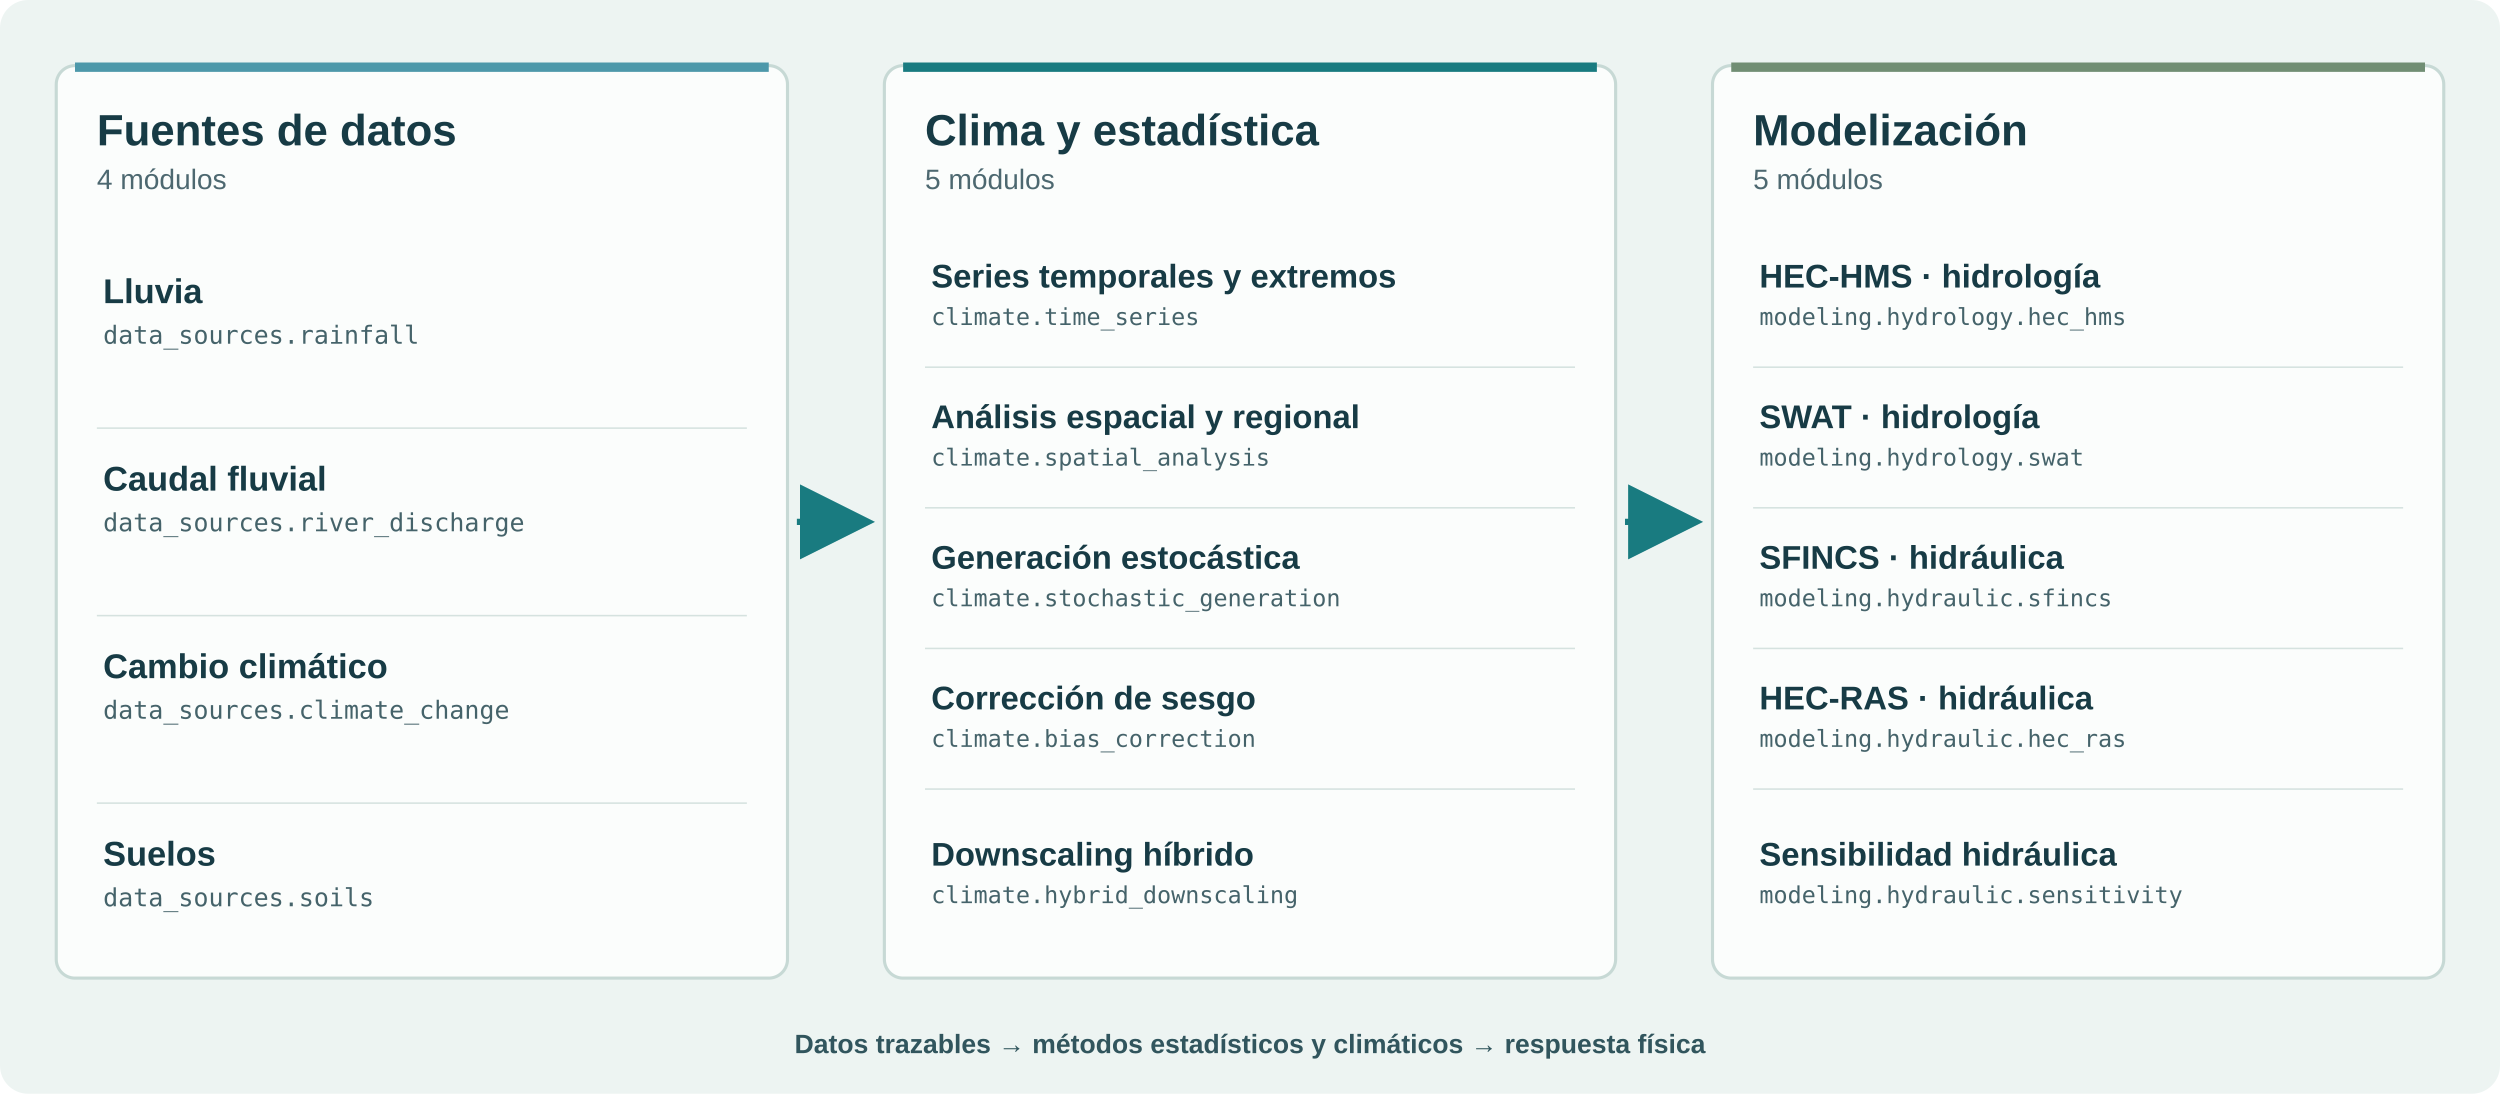
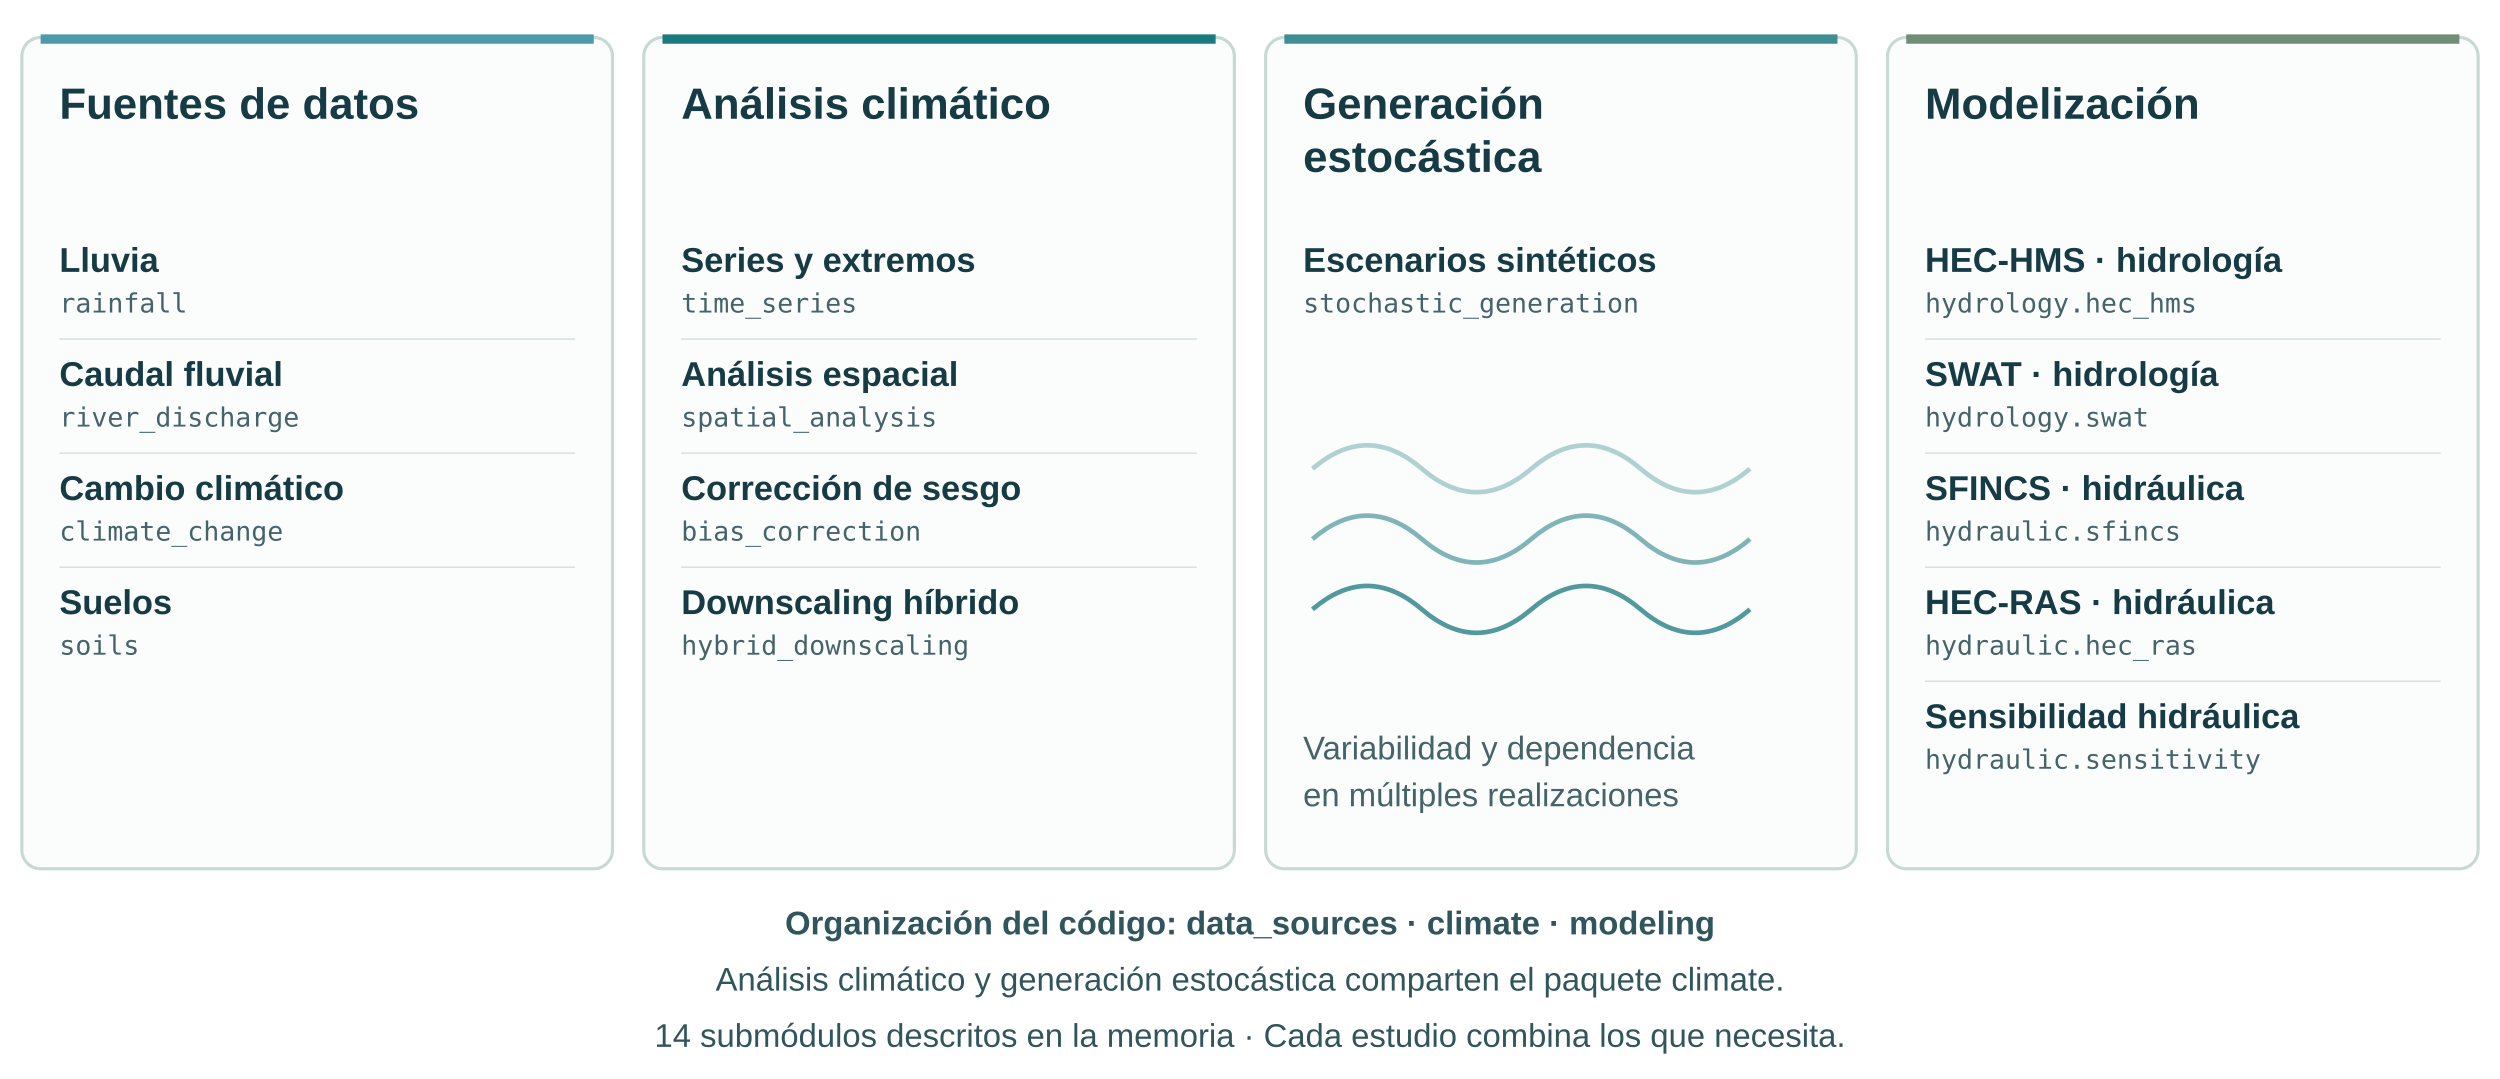
- <svg xmlns="http://www.w3.org/2000/svg" viewBox="0 0 1600 700" role="img" aria-labelledby="title desc">
-   <defs>
-     <marker id="flow-arrow" markerWidth="12" markerHeight="12" refX="10" refY="6" orient="auto">
-       <path d="M0 0L12 6 0 12z" fill="#197b80" />
-     </marker>
-   </defs>
-   <rect width="1600" height="700" rx="18" fill="#edf4f2" />
-   <g font-family="Avenir Next,Segoe UI,Arial,sans-serif">
-     <rect x="36" y="42" width="468" height="584" rx="12" fill="#fbfdfc" stroke="#c7d9d5" stroke-width="2" />
-     <path d="M48 43h444" stroke="#4d98aa" stroke-width="6" />
-     <text x="62" y="93" fill="#173b45" font-size="28" font-weight="750">Fuentes de datos</text>
-     <text x="62" y="121" fill="#4d6870" font-size="18">4 módulos</text>
-     <g fill="#173b45" font-size="22" font-weight="650">
-       <text x="66" y="194">Lluvia</text>
-       <text x="66" y="314">Caudal fluvial</text>
-       <text x="66" y="434">Cambio climático</text>
-       <text x="66" y="554">Suelos</text>
-     </g>
-     <g fill="#45636a" font-family="SFMono-Regular,Consolas,monospace" font-size="16">
-       <text x="66" y="220">data_sources.rainfall</text>
-       <text x="66" y="340">data_sources.river_discharge</text>
-       <text x="66" y="460">data_sources.climate_change</text>
-       <text x="66" y="580">data_sources.soils</text>
-     </g>
-     <g stroke="#d5e2df" stroke-width="1">
-       <path d="M62 274h416M62 394h416M62 514h416" />
-     </g>
+ <svg xmlns="http://www.w3.org/2000/svg" viewBox="0 0 1600 690" role="img" aria-labelledby="title" font-family="Avenir Next,Segoe UI,Arial,sans-serif">
+   <rect x="14" y="24" width="378" height="532" rx="12" fill="#fbfdfc" stroke="#c7d9d5" stroke-width="2" />
+   <path d="M26 25h354" stroke="#4c9aaa" stroke-width="6" />
+   <text x="38" y="76" font-size="28" font-weight="750" fill="#173b45">Fuentes de datos</text>
+   <text x="38" y="174" font-size="22" font-weight="650" fill="#173b45">Lluvia</text>
+   <text x="38" y="200" font-family="SFMono-Regular,Consolas,monospace" font-size="17" fill="#45636a">rainfall</text>
+   <path d="M38 217h330" stroke="#d5e2df" />
+   <text x="38" y="247" font-size="22" font-weight="650" fill="#173b45">Caudal fluvial</text>
+   <text x="38" y="273" font-family="SFMono-Regular,Consolas,monospace" font-size="17" fill="#45636a">river_discharge</text>
+   <path d="M38 290h330" stroke="#d5e2df" />
+   <text x="38" y="320" font-size="22" font-weight="650" fill="#173b45">Cambio climático</text>
+   <text x="38" y="346" font-family="SFMono-Regular,Consolas,monospace" font-size="17" fill="#45636a">climate_change</text>
+   <path d="M38 363h330" stroke="#d5e2df" />
+   <text x="38" y="393" font-size="22" font-weight="650" fill="#173b45">Suelos</text>
+   <text x="38" y="419" font-family="SFMono-Regular,Consolas,monospace" font-size="17" fill="#45636a">soils</text>
+   <rect x="412" y="24" width="378" height="532" rx="12" fill="#fbfdfc" stroke="#c7d9d5" stroke-width="2" />
+   <path d="M424 25h354" stroke="#197b80" stroke-width="6" />
+   <text x="436" y="76" font-size="28" font-weight="750" fill="#173b45">Análisis climático</text>
+   <text x="436" y="174" font-size="22" font-weight="650" fill="#173b45">Series y extremos</text>
+   <text x="436" y="200" font-family="SFMono-Regular,Consolas,monospace" font-size="17" fill="#45636a">time_series</text>
+   <path d="M436 217h330" stroke="#d5e2df" />
+   <text x="436" y="247" font-size="22" font-weight="650" fill="#173b45">Análisis espacial</text>
+   <text x="436" y="273" font-family="SFMono-Regular,Consolas,monospace" font-size="17" fill="#45636a">spatial_analysis</text>
+   <path d="M436 290h330" stroke="#d5e2df" />
+   <text x="436" y="320" font-size="22" font-weight="650" fill="#173b45">Corrección de sesgo</text>
+   <text x="436" y="346" font-family="SFMono-Regular,Consolas,monospace" font-size="17" fill="#45636a">bias_correction</text>
+   <path d="M436 363h330" stroke="#d5e2df" />
+   <text x="436" y="393" font-size="22" font-weight="650" fill="#173b45">Downscaling híbrido</text>
+   <text x="436" y="419" font-family="SFMono-Regular,Consolas,monospace" font-size="17" fill="#45636a">hybrid_downscaling</text>
+   <rect x="810" y="24" width="378" height="532" rx="12" fill="#fbfdfc" stroke="#c7d9d5" stroke-width="2" />
+   <path d="M822 25h354" stroke="#3f8e93" stroke-width="6" />
+   <text x="834" y="76" font-size="28" font-weight="750" fill="#173b45">Generación</text>
+   <text x="834" y="110" font-size="28" font-weight="750" fill="#173b45">estocástica</text>
+   <text x="834" y="174" font-size="22" font-weight="650" fill="#173b45">Escenarios sintéticos</text>
+   <text x="834" y="200" font-family="SFMono-Regular,Consolas,monospace" font-size="17" fill="#45636a">stochastic_generation</text>
+   <g fill="none" stroke="#3f8e93" stroke-width="3">
+     <path d="M840 300q35 -30 70 0t70 0t70 0t70 0" opacity="0.4" />
+     <path d="M840 345q35 -30 70 0t70 0t70 0t70 0" opacity="0.65" />
+     <path d="M840 390q35 -30 70 0t70 0t70 0t70 0" opacity="0.9" />
  </g>
-   <g font-family="Avenir Next,Segoe UI,Arial,sans-serif">
-     <rect x="566" y="42" width="468" height="584" rx="12" fill="#fbfdfc" stroke="#c7d9d5" stroke-width="2" />
-     <path d="M578 43h444" stroke="#197b80" stroke-width="6" />
-     <text x="592" y="93" fill="#173b45" font-size="28" font-weight="750">Clima y estadística</text>
-     <text x="592" y="121" fill="#4d6870" font-size="18">5 módulos</text>
-     <g fill="#173b45" font-size="21" font-weight="650">
-       <text x="596" y="184">Series temporales y extremos</text>
-       <text x="596" y="274">Análisis espacial y regional</text>
-       <text x="596" y="364">Generación estocástica</text>
-       <text x="596" y="454">Corrección de sesgo</text>
-       <text x="596" y="554">Downscaling híbrido</text>
-     </g>
-     <g fill="#45636a" font-family="SFMono-Regular,Consolas,monospace" font-size="15">
-       <text x="596" y="208">climate.time_series</text>
-       <text x="596" y="298">climate.spatial_analysis</text>
-       <text x="596" y="388">climate.stochastic_generation</text>
-       <text x="596" y="478">climate.bias_correction</text>
-       <text x="596" y="578">climate.hybrid_downscaling</text>
-     </g>
-     <g stroke="#d5e2df" stroke-width="1">
-       <path d="M592 235h416M592 325h416M592 415h416M592 505h416" />
-     </g>
+   <text x="834" y="486" font-size="21" fill="#45636a">Variabilidad y dependencia</text>
+   <text x="834" y="516" font-size="21" fill="#45636a">en múltiples realizaciones</text>
+   <rect x="1208" y="24" width="378" height="532" rx="12" fill="#fbfdfc" stroke="#c7d9d5" stroke-width="2" />
+   <path d="M1220 25h354" stroke="#718e74" stroke-width="6" />
+   <text x="1232" y="76" font-size="28" font-weight="750" fill="#173b45">Modelización</text>
+   <text x="1232" y="174" font-size="22" font-weight="650" fill="#173b45">HEC-HMS · hidrología</text>
+   <text x="1232" y="200" font-family="SFMono-Regular,Consolas,monospace" font-size="17" fill="#45636a">hydrology.hec_hms</text>
+   <path d="M1232 217h330" stroke="#d5e2df" />
+   <text x="1232" y="247" font-size="22" font-weight="650" fill="#173b45">SWAT · hidrología</text>
+   <text x="1232" y="273" font-family="SFMono-Regular,Consolas,monospace" font-size="17" fill="#45636a">hydrology.swat</text>
+   <path d="M1232 290h330" stroke="#d5e2df" />
+   <text x="1232" y="320" font-size="22" font-weight="650" fill="#173b45">SFINCS · hidráulica</text>
+   <text x="1232" y="346" font-family="SFMono-Regular,Consolas,monospace" font-size="17" fill="#45636a">hydraulic.sfincs</text>
+   <path d="M1232 363h330" stroke="#d5e2df" />
+   <text x="1232" y="393" font-size="22" font-weight="650" fill="#173b45">HEC-RAS · hidráulica</text>
+   <text x="1232" y="419" font-family="SFMono-Regular,Consolas,monospace" font-size="17" fill="#45636a">hydraulic.hec_ras</text>
+   <path d="M1232 436h330" stroke="#d5e2df" />
+   <text x="1232" y="466" font-size="22" font-weight="650" fill="#173b45">Sensibilidad hidráulica</text>
+   <text x="1232" y="492" font-family="SFMono-Regular,Consolas,monospace" font-size="17" fill="#45636a">hydraulic.sensitivity</text>
+   <g fill="#31555d" text-anchor="middle" font-size="21">
+     <text x="800" y="598" font-weight="650">Organización del código: data_sources · climate · modeling</text>
+     <text x="800" y="634">Análisis climático y generación estocástica comparten el paquete climate.</text>
+     <text x="800" y="670">14 submódulos descritos en la memoria · Cada estudio combina los que necesita.</text>
  </g>
-   <g font-family="Avenir Next,Segoe UI,Arial,sans-serif">
-     <rect x="1096" y="42" width="468" height="584" rx="12" fill="#fbfdfc" stroke="#c7d9d5" stroke-width="2" />
-     <path d="M1108 43h444" stroke="#718e74" stroke-width="6" />
-     <text x="1122" y="93" fill="#173b45" font-size="28" font-weight="750">Modelización</text>
-     <text x="1122" y="121" fill="#4d6870" font-size="18">5 módulos</text>
-     <g fill="#173b45" font-size="21" font-weight="650">
-       <text x="1126" y="184">HEC-HMS · hidrología</text>
-       <text x="1126" y="274">SWAT · hidrología</text>
-       <text x="1126" y="364">SFINCS · hidráulica</text>
-       <text x="1126" y="454">HEC-RAS · hidráulica</text>
-       <text x="1126" y="554">Sensibilidad hidráulica</text>
-     </g>
-     <g fill="#45636a" font-family="SFMono-Regular,Consolas,monospace" font-size="15">
-       <text x="1126" y="208">modeling.hydrology.hec_hms</text>
-       <text x="1126" y="298">modeling.hydrology.swat</text>
-       <text x="1126" y="388">modeling.hydraulic.sfincs</text>
-       <text x="1126" y="478">modeling.hydraulic.hec_ras</text>
-       <text x="1126" y="578">modeling.hydraulic.sensitivity</text>
-     </g>
-     <g stroke="#d5e2df" stroke-width="1">
-       <path d="M1122 235h416M1122 325h416M1122 415h416M1122 505h416" />
-     </g>
-   </g>
-   <g fill="none" stroke="#197b80" stroke-width="4" marker-end="url(#flow-arrow)">
-     <path d="M510 334h42" />
-     <path d="M1040 334h42" />
-   </g>
-   <text x="800" y="674" text-anchor="middle" font-family="Avenir Next,Segoe UI,Arial,sans-serif" font-size="17" font-weight="650" fill="#31555d">Datos trazables → métodos estadísticos y climáticos → respuesta física</text>
</svg>
